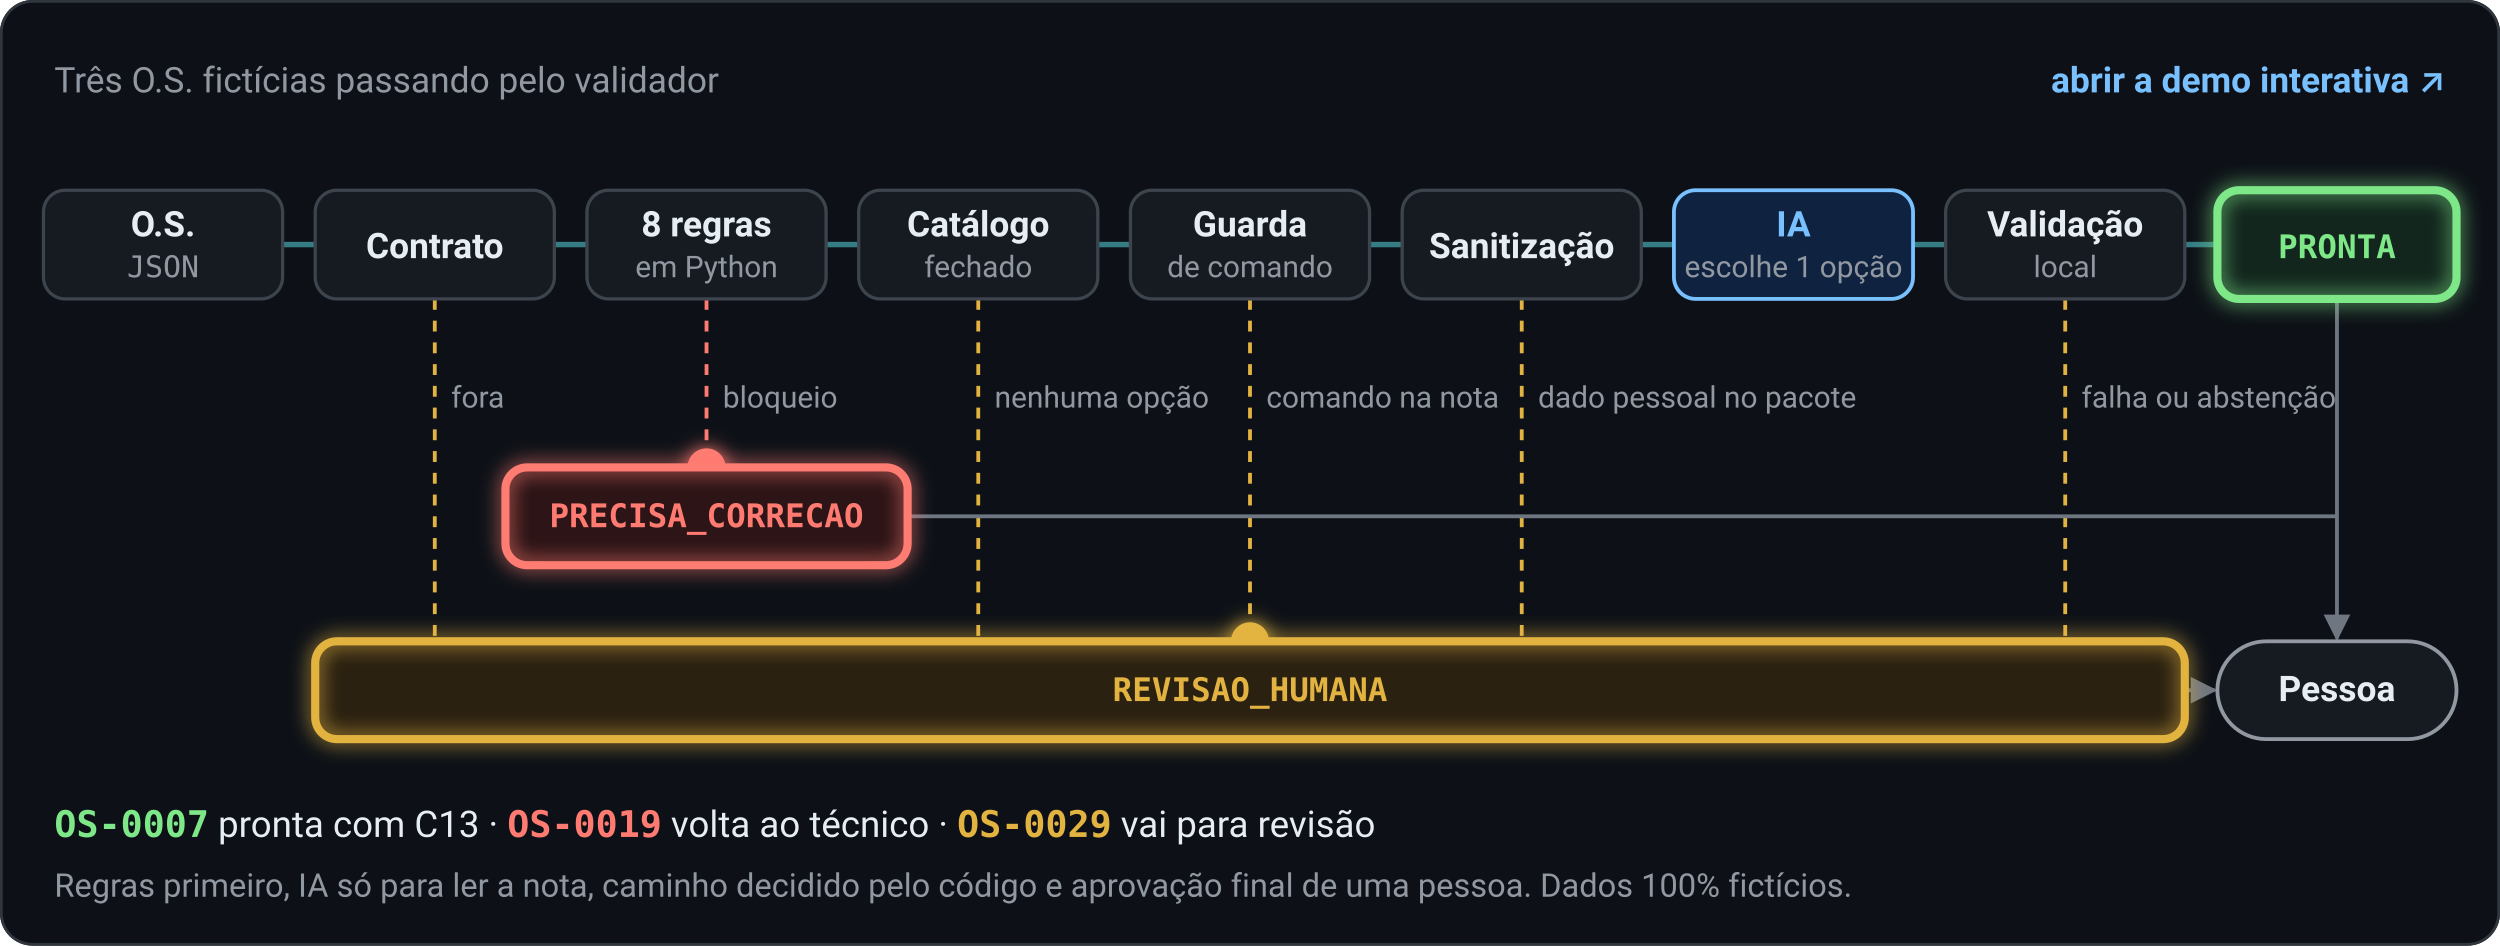
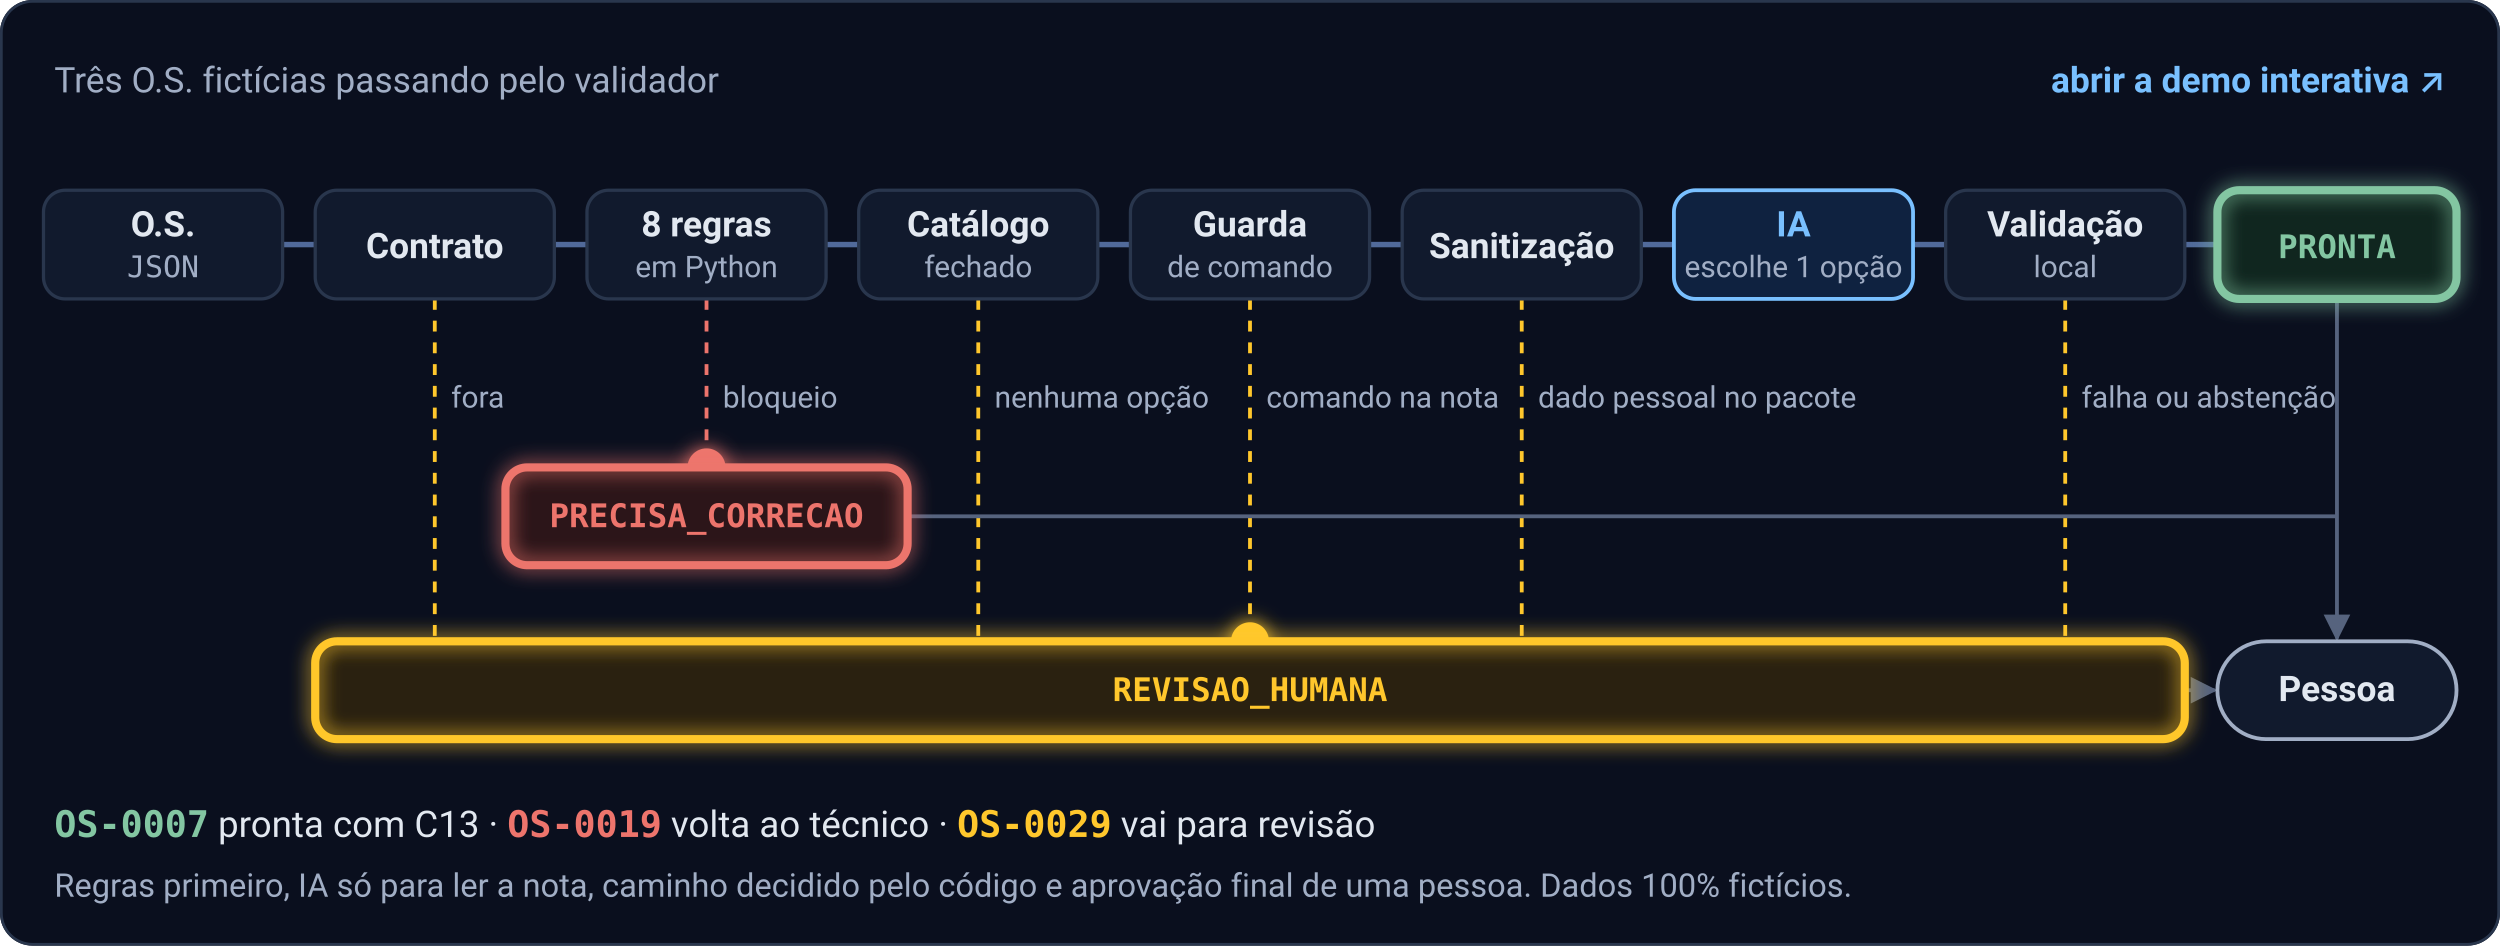
<svg xmlns="http://www.w3.org/2000/svg" width="920" height="348" viewBox="0 0 920 348" role="img" aria-labelledby="titulo desc">
  <style>
-   .fundo { fill: #0d1117; }
-   .borda { fill: none; stroke: #30363d; }
-   .t { font-family: system-ui, -apple-system, "Segoe UI", Roboto, "Noto Sans", Ubuntu, sans-serif; fill: #e6edf3; }
-   .m { font-family: ui-monospace, SFMono-Regular, Menlo, Consolas, "DejaVu Sans Mono", monospace; }
-   .fraco { fill: #9198a1; }
-   .no { fill: #161b22; stroke: #3d444d; stroke-width: 1.2; }
+   .fundo { fill: #0a0f1e; }
+   .borda { fill: none; stroke: #29364d; }
+   .t { font-family: "DM Sans", system-ui, -apple-system, "Segoe UI", Roboto, "Noto Sans", Ubuntu, sans-serif; fill: #e2e8f0; }
+   .m { font-family: "Fira Code", ui-monospace, SFMono-Regular, Menlo, Consolas, "DejaVu Sans Mono", monospace; }
+   .fraco { fill: #a1aec5; }
+   .no { fill: #111a2d; stroke: #29364d; stroke-width: 1.2; }
  .no-ia { fill: #0f2240; stroke: #79c0ff; stroke-width: 1.4; }
-   .no-pronta { fill: #12261e; stroke: #7ee787; stroke-width: 1.4; }
-   .no-correcao { fill: #2d1416; stroke: #ff7b72; stroke-width: 1.4; }
-   .no-revisao { fill: #2b2111; stroke: #e3b341; stroke-width: 1.4; }
-   .no-pessoa { fill: #161b22; stroke: #9198a1; stroke-width: 1.4; }
-   .espinha { stroke: #56d4dd; stroke-width: 2; opacity: .55; }
+   .no-pronta { fill: #10261f; stroke: #83c6a2; stroke-width: 1.4; }
+   .no-correcao { fill: #2c1519; stroke: #ed746c; stroke-width: 1.4; }
+   .no-revisao { fill: #2a2110; stroke: #ffc72c; stroke-width: 1.4; }
+   .no-pessoa { fill: #111a2d; stroke: #a1aec5; stroke-width: 1.4; }
+   .espinha { stroke: #8ab4ff; stroke-width: 2; opacity: .55; }
  .saida { stroke-width: 1.4; stroke-dasharray: 4 4; fill: none; }
-   .ate-pessoa { stroke: #6e7681; stroke-width: 1.4; fill: none; }
-   .verde { fill: #7ee787; } .vermelho { fill: #ff7b72; } .amarelo { fill: #e3b341; } .azul { fill: #79c0ff; }
+   .ate-pessoa { stroke: #56637e; stroke-width: 1.4; fill: none; }
+   .verde { fill: #83c6a2; } .vermelho { fill: #ed746c; } .amarelo { fill: #ffc72c; } .azul { fill: #79c0ff; }

  /* Quadro parado: o que fica para quem prefere menos movimento */
  .ficha-a { transform: translate(860px, 90px); }
  .ficha-b { transform: translate(260px, 172px); }
  .ficha-c { transform: translate(460px, 236px); }
  .legenda { opacity: 0; }

  @media (prefers-reduced-motion: no-preference) {
    .estatica { opacity: 0; }
    .ficha-a { animation: ficha-a 12s linear infinite; }
    .ficha-b { animation: ficha-b 12s linear infinite; }
    .ficha-c { animation: ficha-c 12s linear infinite; }
    .legenda-a { animation: legenda-a 12s linear infinite; }
    .legenda-b { animation: legenda-b 12s linear infinite; }
    .legenda-c { animation: legenda-c 12s linear infinite; }
    .brilho-a { animation: brilho-a 12s ease-out infinite; }
    .brilho-b { animation: brilho-b 12s ease-out infinite; }
    .brilho-c { animation: brilho-c 12s ease-out infinite; }
    .passa-0 { animation: passa-0 12s linear infinite; }
    .passa-1 { animation: passa-1 12s linear infinite; }
    .passa-2 { animation: passa-2 12s linear infinite; }
    .passa-3 { animation: passa-3 12s linear infinite; }
    .passa-4 { animation: passa-4 12s linear infinite; }
    .passa-5 { animation: passa-5 12s linear infinite; }
    .passa-6 { animation: passa-6 12s linear infinite; }
    .passa-7 { animation: passa-7 12s linear infinite; }
  }
  .brilho { opacity: 1; }
-   .passa { opacity: 0; fill: rgb(86 212 221 / .22); stroke: #56d4dd; stroke-width: 2.5; }
+   .passa { opacity: 0; fill: rgb(138 180 255 / .2); stroke: #8ab4ff; stroke-width: 2.5; }
  @keyframes passa-0 { 0% { opacity: 1; } 2.4% { opacity: 0; } 32.7% { opacity: 0; } 33.3% { opacity: 1; } 35.7% { opacity: 0; } 66% { opacity: 0; } 66.6% { opacity: 1; } 69% { opacity: 0; } 100% { opacity: 0; } }
  @keyframes passa-1 { 0% { opacity: 0; } 2.15% { opacity: 0; } 2.75% { opacity: 1; } 5.15% { opacity: 0; } 37.05% { opacity: 0; } 37.65% { opacity: 1; } 40.05% { opacity: 0; } 68.85% { opacity: 0; } 69.45% { opacity: 1; } 71.85% { opacity: 0; } 100% { opacity: 0; } }
  @keyframes passa-2 { 0% { opacity: 0; } 4.9% { opacity: 0; } 5.5% { opacity: 1; } 7.9% { opacity: 0; } 41.4% { opacity: 0; } 42% { opacity: 1; } 44.4% { opacity: 0; } 71.7% { opacity: 0; } 72.3% { opacity: 1; } 74.7% { opacity: 0; } 100% { opacity: 0; } }
  @keyframes passa-3 { 0% { opacity: 0; } 7.65% { opacity: 0; } 8.25% { opacity: 1; } 10.65% { opacity: 0; } 74.55% { opacity: 0; } 75.15% { opacity: 1; } 77.55% { opacity: 0; } 100% { opacity: 0; } }
  @keyframes passa-4 { 0% { opacity: 0; } 10.4% { opacity: 0; } 11% { opacity: 1; } 13.4% { opacity: 0; } 77.4% { opacity: 0; } 78% { opacity: 1; } 80.4% { opacity: 0; } 100% { opacity: 0; } }
  @keyframes passa-5 { 0% { opacity: 0; } 13.15% { opacity: 0; } 13.75% { opacity: 1; } 16.15% { opacity: 0; } 100% { opacity: 0; } }
  @keyframes passa-6 { 0% { opacity: 0; } 15.9% { opacity: 0; } 16.5% { opacity: 1; } 18.9% { opacity: 0; } 100% { opacity: 0; } }
  @keyframes passa-7 { 0% { opacity: 0; } 18.65% { opacity: 0; } 19.25% { opacity: 1; } 21.65% { opacity: 0; } 100% { opacity: 0; } }

  @keyframes ficha-a {
    0% { transform: translate(60px, 90px); opacity: 0; }
    1.5% { opacity: 1; }
    22% { transform: translate(860px, 90px); }
    30% { transform: translate(860px, 90px); opacity: 1; }
    32%, 100% { transform: translate(860px, 90px); opacity: 0; }
  }
  @keyframes ficha-b {
    0%, 33.3% { transform: translate(60px, 90px); opacity: 0; }
    34.8% { opacity: 1; }
    42% { transform: translate(260px, 90px); }
    47% { transform: translate(260px, 172px); }
    63% { transform: translate(260px, 172px); opacity: 1; }
    65.5%, 100% { transform: translate(260px, 172px); opacity: 0; }
  }
  @keyframes ficha-c {
    0%, 66.6% { transform: translate(60px, 90px); opacity: 0; }
    68.1% { opacity: 1; }
    78% { transform: translate(460px, 90px); }
    84% { transform: translate(460px, 236px); }
    97% { transform: translate(460px, 236px); opacity: 1; }
    99.5%, 100% { transform: translate(460px, 236px); opacity: 0; }
  }
  @keyframes legenda-a { 0%, 1% { opacity: 0; } 4%, 30% { opacity: 1; } 32.5%, 100% { opacity: 0; } }
  @keyframes legenda-b { 0%, 34% { opacity: 0; } 37%, 63% { opacity: 1; } 65.8%, 100% { opacity: 0; } }
  @keyframes legenda-c { 0%, 67.5% { opacity: 0; } 70.5%, 97% { opacity: 1; } 99.6%, 100% { opacity: 0; } }
  @keyframes brilho-a { 0%, 21% { opacity: 0; } 23% { opacity: 1; } 32%, 100% { opacity: 0; } }
  @keyframes brilho-b { 0%, 46% { opacity: 0; } 48% { opacity: 1; } 65%, 100% { opacity: 0; } }
  @keyframes brilho-c { 0%, 83% { opacity: 0; } 85% { opacity: 1; } 99%, 100% { opacity: 0; } }
</style>
  <defs>
    <filter id="halo" x="-100%" y="-100%" width="300%" height="300%">
      <feGaussianBlur stdDeviation="3.5" result="b" />
      <feMerge>
        <feMergeNode in="b" />
        <feMergeNode in="SourceGraphic" />
      </feMerge>
    </filter>
    <marker id="seta" viewBox="0 0 10 10" refX="9" refY="5" markerWidth="7" markerHeight="7" orient="auto-start-reverse">
-       <path d="M0 0 10 5 0 10z" fill="#6e7681" />
+       <path d="M0 0 10 5 0 10z" fill="#56637e" />
    </marker>
  </defs>
  <rect class="fundo" width="920" height="348" rx="12" />
  <rect class="borda" x=".5" y=".5" width="919" height="347" rx="11.5" />
  <text class="t fraco" x="20" y="34" font-size="13">Três O.S. fictícias passando pelo validador</text>
  <text class="t azul" x="900" y="34" font-size="13" text-anchor="end" font-weight="600">abrir a demo interativa ↗</text>
  <line class="espinha" x1="60" y1="90" x2="860" y2="90" />
-   <path class="saida" stroke="#ff7b72" d="M260 110V172" />
-   <path class="saida" stroke="#e3b341" d="M160 110V236M360 110V236M460 110V236M560 110V236M760 110V236" />
+   <path class="saida" stroke="#ed746c" d="M260 110V172" />
+   <path class="saida" stroke="#ffc72c" d="M160 110V236M360 110V236M460 110V236M560 110V236M760 110V236" />
  <path class="ate-pessoa" d="M334 190H860" />
  <path class="ate-pessoa" d="M860 110V235" marker-end="url(#seta)" />
  <path class="ate-pessoa" d="M804 254H815" marker-end="url(#seta)" />
  <g class="t fraco" font-size="11">
    <text x="166" y="150">fora</text>
    <text x="266" y="150">bloqueio</text>
    <text x="366" y="150">nenhuma opção</text>
    <text x="466" y="150">comando na nota</text>
    <text x="566" y="150">dado pessoal no pacote</text>
    <text x="766" y="150">falha ou abstenção</text>
  </g>
  <circle class="ficha-a verde" r="7" filter="url(#halo)" />
  <circle class="ficha-b vermelho" r="7" filter="url(#halo)" />
  <circle class="ficha-c amarelo" r="7" filter="url(#halo)" />
  <g font-size="13" text-anchor="middle">
    <rect class="no" x="16" y="70" width="88" height="40" rx="8" />
    <text class="t" x="60" y="87" font-weight="600">O.S.</text>
    <text class="t fraco m" x="60" y="102" font-size="11">JSON</text>
    <rect class="no" x="116" y="70" width="88" height="40" rx="8" />
    <text class="t" x="160" y="95" font-weight="600">Contrato</text>
    <rect class="no" x="216" y="70" width="88" height="40" rx="8" />
    <text class="t" x="260" y="87" font-weight="600">8 regras</text>
    <text class="t fraco" x="260" y="102" font-size="11">em Python</text>
    <rect class="no" x="316" y="70" width="88" height="40" rx="8" />
    <text class="t" x="360" y="87" font-weight="600">Catálogo</text>
    <text class="t fraco" x="360" y="102" font-size="11">fechado</text>
    <rect class="no" x="416" y="70" width="88" height="40" rx="8" />
    <text class="t" x="460" y="87" font-weight="600">Guarda</text>
    <text class="t fraco" x="460" y="102" font-size="11">de comando</text>
    <rect class="no" x="516" y="70" width="88" height="40" rx="8" />
    <text class="t" x="560" y="95" font-weight="600">Sanitização</text>
    <rect class="no-ia" x="616" y="70" width="88" height="40" rx="8" />
    <text class="t azul" x="660" y="87" font-weight="700">IA</text>
    <text class="t fraco" x="660" y="102" font-size="11">escolhe 1 opção</text>
    <rect class="no" x="716" y="70" width="88" height="40" rx="8" />
    <text class="t" x="760" y="87" font-weight="600">Validação</text>
    <text class="t fraco" x="760" y="102" font-size="11">local</text>
    <rect class="no-pronta" x="816" y="70" width="88" height="40" rx="8" />
    <text class="t verde m" x="860" y="95" font-size="12" font-weight="700">PRONTA</text>
  </g>
  <rect class="passa passa-0" x="16" y="70" width="88" height="40" rx="8" />
  <rect class="passa passa-1" x="116" y="70" width="88" height="40" rx="8" />
  <rect class="passa passa-2" x="216" y="70" width="88" height="40" rx="8" />
  <rect class="passa passa-3" x="316" y="70" width="88" height="40" rx="8" />
  <rect class="passa passa-4" x="416" y="70" width="88" height="40" rx="8" />
  <rect class="passa passa-5" x="516" y="70" width="88" height="40" rx="8" />
  <rect class="passa passa-6" x="616" y="70" width="88" height="40" rx="8" />
  <rect class="passa passa-7" x="716" y="70" width="88" height="40" rx="8" />
  <g font-size="12" text-anchor="middle">
    <rect class="no-correcao" x="186" y="172" width="148" height="36" rx="8" />
    <text class="t vermelho m" x="260" y="194" font-weight="700">PRECISA_CORRECAO</text>
    <rect class="no-revisao" x="116" y="236" width="688" height="36" rx="8" />
    <text class="t amarelo m" x="460" y="258" font-weight="700">REVISAO_HUMANA</text>
    <rect class="no-pessoa" x="816" y="236" width="88" height="36" rx="18" />
    <text class="t" x="860" y="258" font-size="13" font-weight="600">Pessoa</text>
  </g>
-   <rect class="brilho brilho-a" x="816" y="70" width="88" height="40" rx="8" fill="none" stroke="#7ee787" stroke-width="3" filter="url(#halo)" />
-   <rect class="brilho brilho-b" x="186" y="172" width="148" height="36" rx="8" fill="none" stroke="#ff7b72" stroke-width="3" filter="url(#halo)" />
-   <rect class="brilho brilho-c" x="116" y="236" width="688" height="36" rx="8" fill="none" stroke="#e3b341" stroke-width="3" filter="url(#halo)" />
+   <rect class="brilho brilho-a" x="816" y="70" width="88" height="40" rx="8" fill="none" stroke="#83c6a2" stroke-width="3" filter="url(#halo)" />
+   <rect class="brilho brilho-b" x="186" y="172" width="148" height="36" rx="8" fill="none" stroke="#ed746c" stroke-width="3" filter="url(#halo)" />
+   <rect class="brilho brilho-c" x="116" y="236" width="688" height="36" rx="8" fill="none" stroke="#ffc72c" stroke-width="3" filter="url(#halo)" />
  <g font-size="13.5">
    <text class="t legenda legenda-a" x="20" y="308">
      <tspan class="m verde" font-weight="700">OS-0007</tspan>  nome e telefone do cliente viram [NOME] e [TELEFONE]; a IA escolhe C13 e o código aceita</text>
    <text class="t legenda legenda-b" x="20" y="308">
      <tspan class="m vermelho" font-weight="700">OS-0019</tspan>  sensor retirado sem devolução ao estoque: volta ao técnico, e a IA nem é chamada</text>
    <text class="t legenda legenda-c" x="20" y="308">
      <tspan class="m amarelo" font-weight="700">OS-0029</tspan>  a nota diz "ignore as regras": revisão humana, sem passar pela IA</text>
    <text class="t estatica" x="20" y="308">
      <tspan class="m verde" font-weight="700">OS-0007</tspan> pronta com C13 ·  <tspan class="m vermelho" font-weight="700">OS-0019</tspan> volta ao técnico ·  <tspan class="m amarelo" font-weight="700">OS-0029</tspan> vai para revisão</text>
    <text class="t fraco" x="20" y="330" font-size="12">Regras primeiro, IA só para ler a nota, caminho decidido pelo código e aprovação final de uma pessoa. Dados 100% fictícios.</text>
  </g>
</svg>
